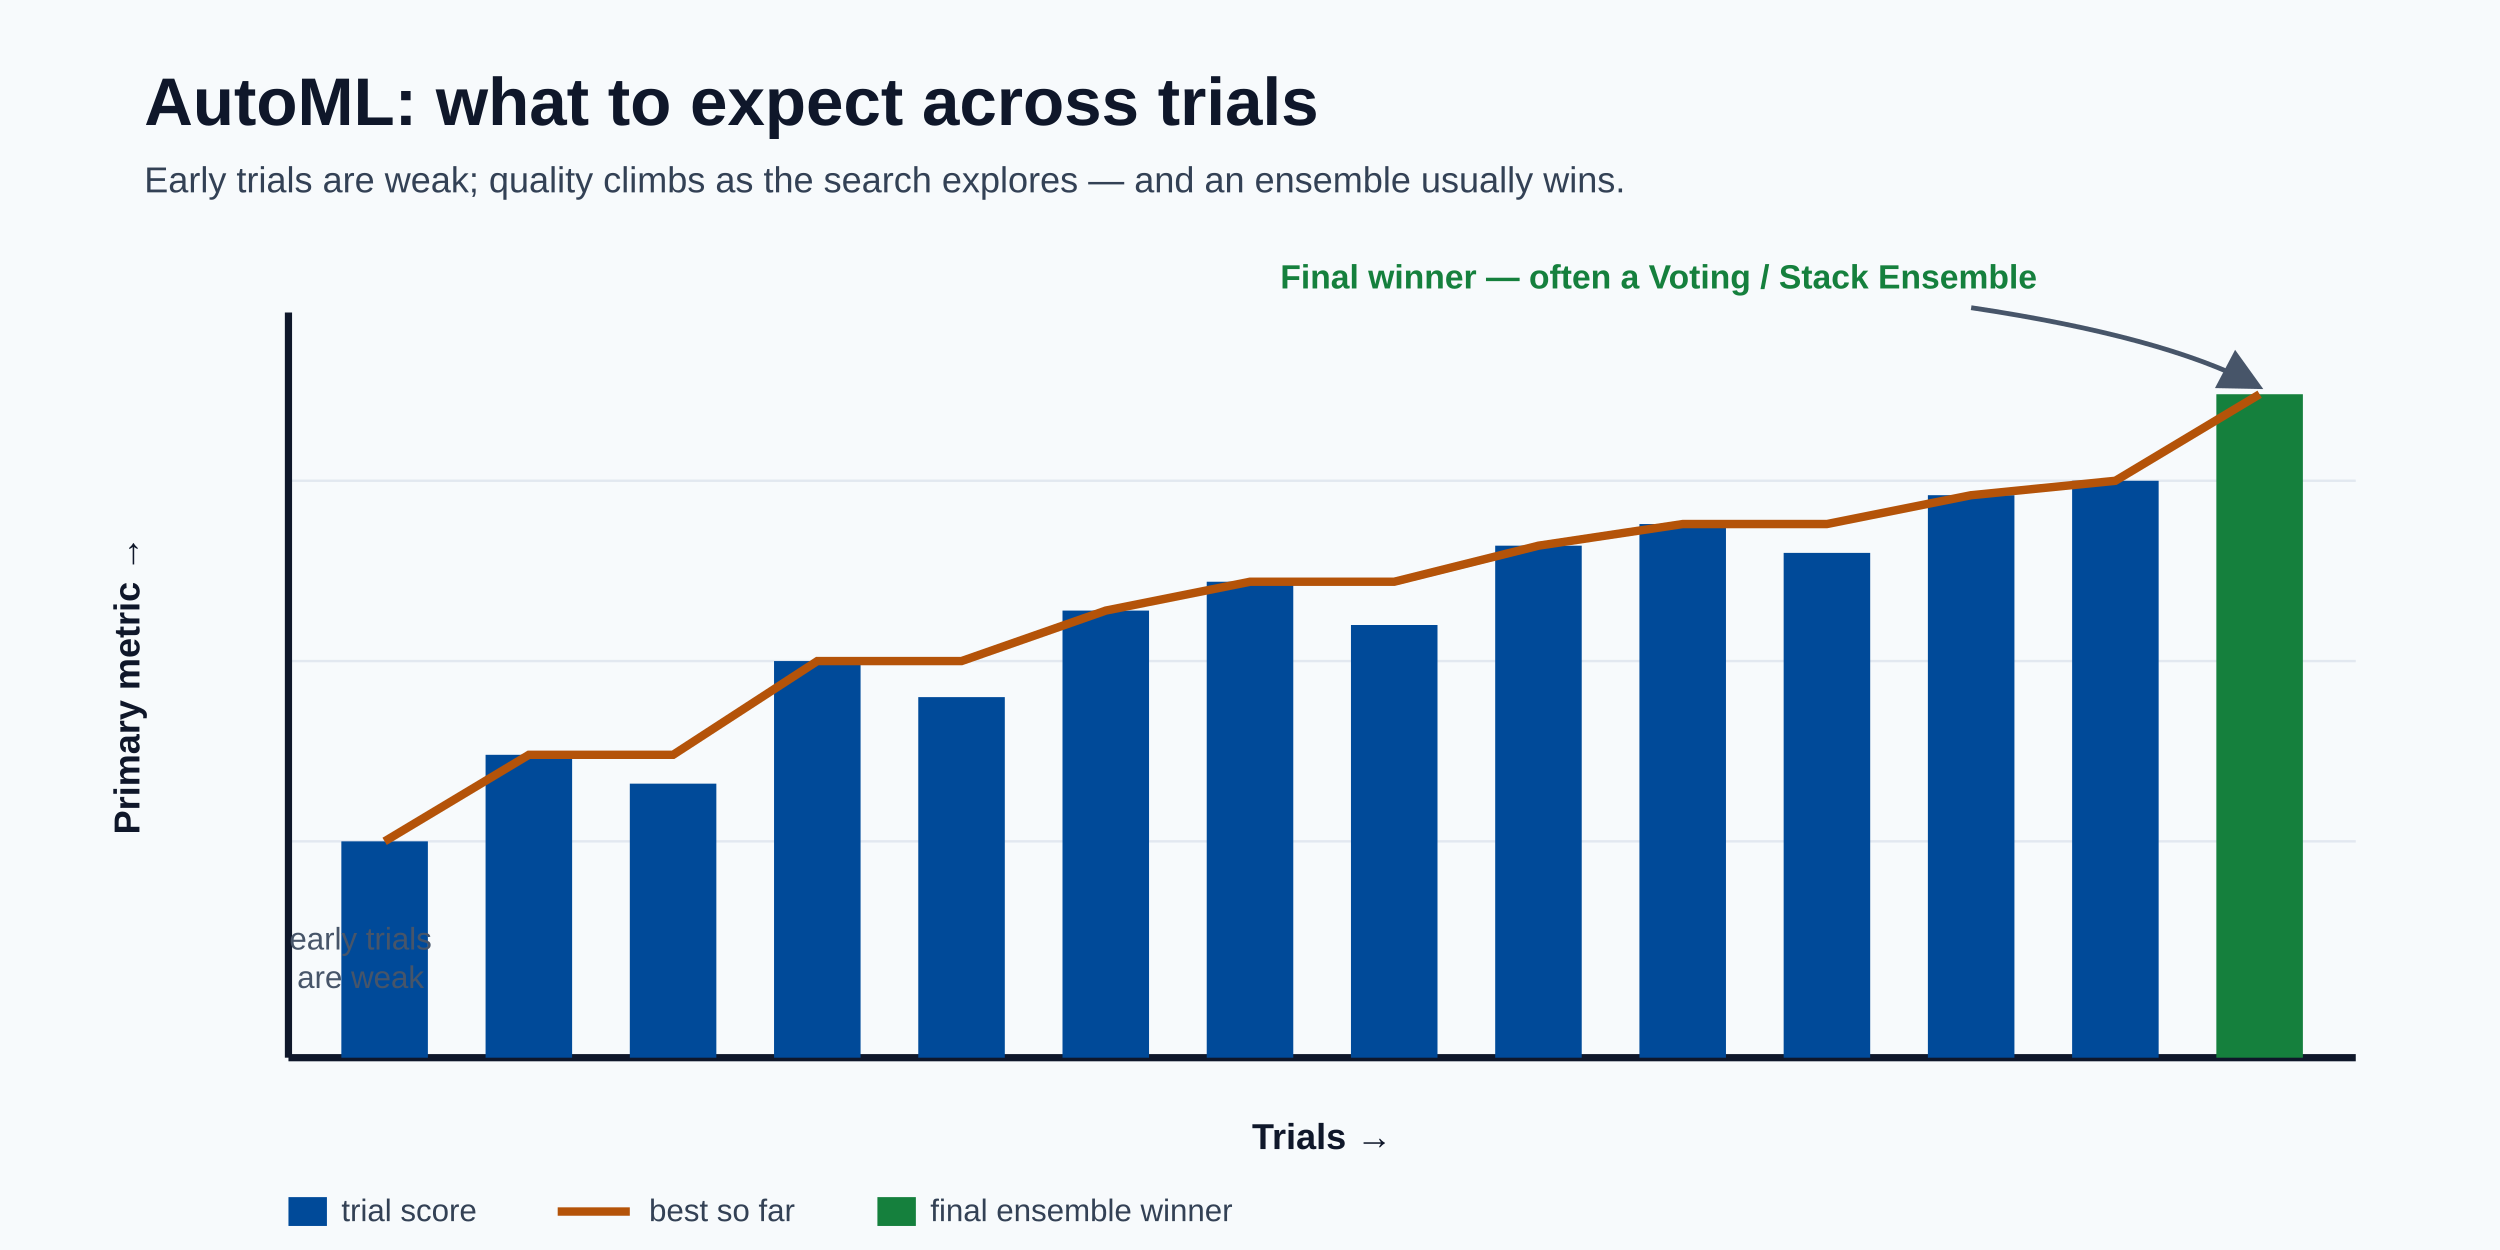
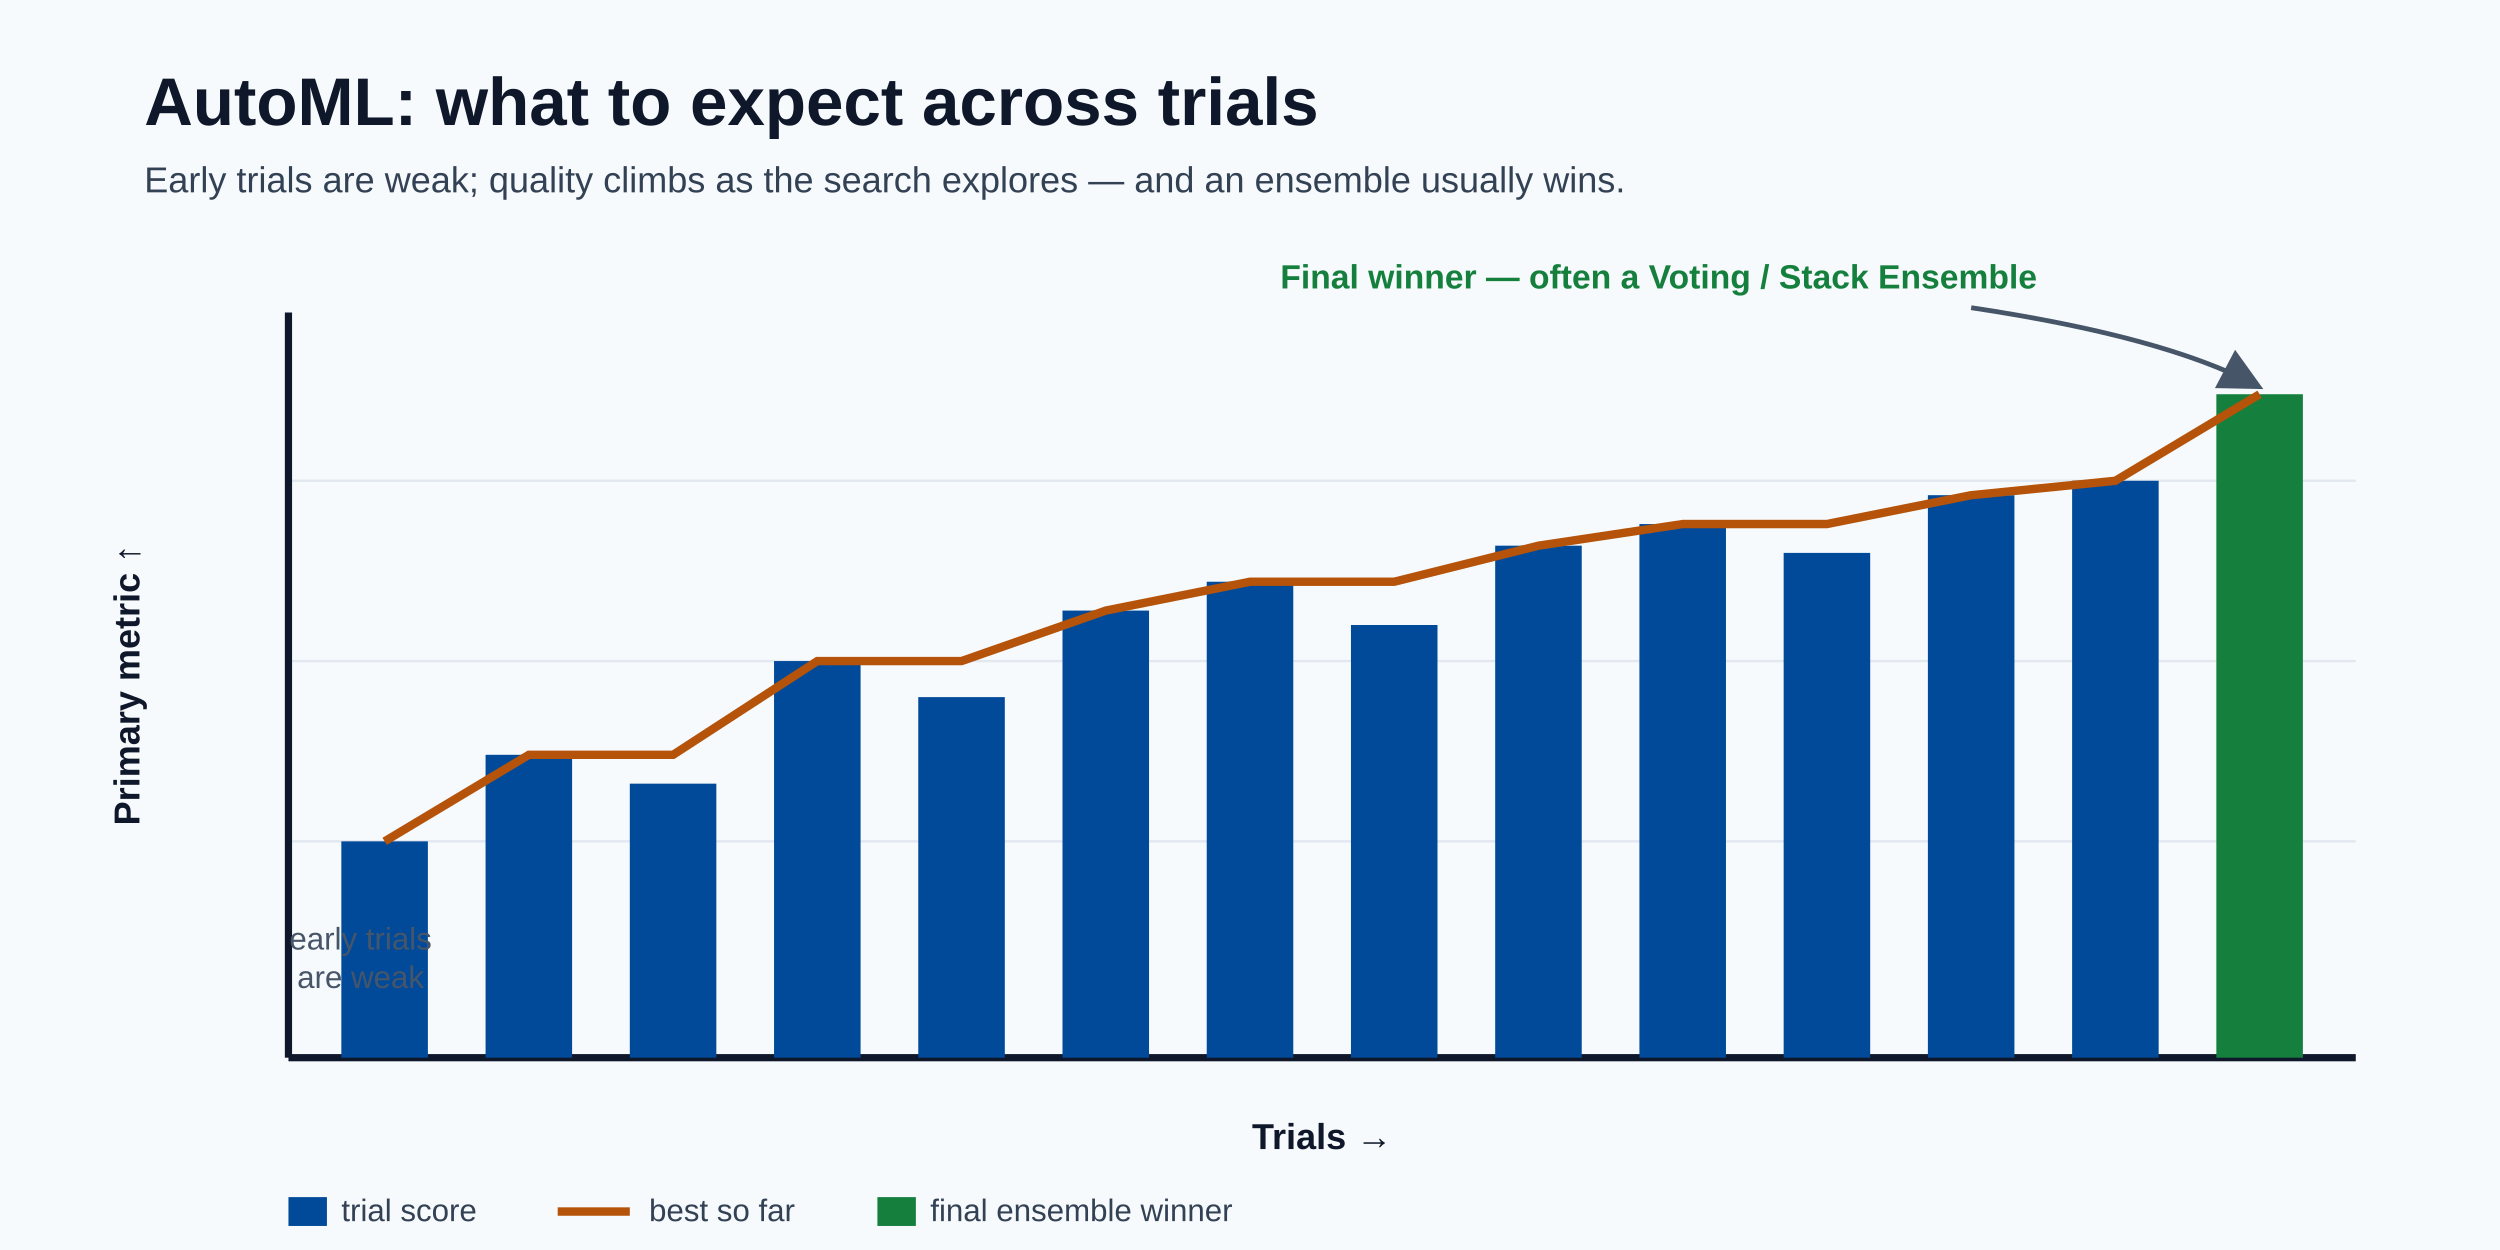
<svg xmlns="http://www.w3.org/2000/svg" width="1040" height="520" viewBox="0 0 1040 520" role="img" aria-labelledby="title desc">
  <defs>
    <style>
      .bg { fill: #f7fafc; }
      .title { fill: #0f172a; font-family: Segoe UI, Arial, sans-serif; font-size: 28px; font-weight: 700; }
      .subtitle { fill: #334155; font-family: Segoe UI, Arial, sans-serif; font-size: 15px; }
      .axis { stroke: #0f172a; stroke-width: 3; }
      .grid { stroke: #e2e8f0; stroke-width: 1; }
      .axis-label { fill: #0f172a; font-family: Segoe UI, Arial, sans-serif; font-size: 15px; font-weight: 700; }
      .bar { fill: #004a99; }
      .barwin { fill: #15803d; }
      .best { fill: none; stroke: #b45309; stroke-width: 3.5; }
      .note { fill: #475569; font-family: Segoe UI, Arial, sans-serif; font-size: 13px; }
      .winnote { fill: #15803d; font-family: Segoe UI, Arial, sans-serif; font-size: 14px; font-weight: 700; }
      .leg { font-family: Segoe UI, Arial, sans-serif; font-size: 13px; fill: #334155; }
      .arrow { stroke: #475569; stroke-width: 2; fill: none; }
    </style>
    <marker id="ah" markerWidth="9" markerHeight="9" refX="7" refY="4.5" orient="auto">
      <path d="M0,0 L9,4.5 L0,9 z" fill="#475569" />
    </marker>
  </defs>
  <rect class="bg" x="0" y="0" width="1040" height="520" />
  <text class="title" x="60" y="52">AutoML: what to expect across trials</text>
  <text class="subtitle" x="60" y="80">Early trials are weak; quality climbs as the search explores — and an ensemble usually wins.</text>
  <line class="grid" x1="120" y1="350" x2="980" y2="350" />
  <line class="grid" x1="120" y1="275" x2="980" y2="275" />
  <line class="grid" x1="120" y1="200" x2="980" y2="200" />
  <line class="axis" x1="120" y1="440" x2="980" y2="440" />
  <line class="axis" x1="120" y1="440" x2="120" y2="130" />
  <text class="axis-label" x="550" y="478" text-anchor="middle">Trials →</text>
-   <text class="axis-label" x="58" y="285" transform="rotate(-90 58 285)" text-anchor="middle">Primary metric →</text>
+   <text class="axis-label" x="58" y="285" transform="rotate(-90 58 285)" text-anchor="middle">Primary metric ↑</text>
  <rect class="bar" x="142" y="350" width="36" height="90" />
  <rect class="bar" x="202" y="314" width="36" height="126" />
  <rect class="bar" x="262" y="326" width="36" height="114" />
  <rect class="bar" x="322" y="275" width="36" height="165" />
  <rect class="bar" x="382" y="290" width="36" height="150" />
  <rect class="bar" x="442" y="254" width="36" height="186" />
  <rect class="bar" x="502" y="242" width="36" height="198" />
  <rect class="bar" x="562" y="260" width="36" height="180" />
  <rect class="bar" x="622" y="227" width="36" height="213" />
  <rect class="bar" x="682" y="218" width="36" height="222" />
  <rect class="bar" x="742" y="230" width="36" height="210" />
  <rect class="bar" x="802" y="206" width="36" height="234" />
  <rect class="bar" x="862" y="200" width="36" height="240" />
  <rect class="barwin" x="922" y="164" width="36" height="276" />
  <polyline class="best" points="160,350 220,314 280,314 340,275 400,275 460,254 520,242 580,242 640,227 700,218 760,218 820,206 880,200 940,164" />
  <text class="note" x="150" y="395" text-anchor="middle" fill="#475569">early trials</text>
  <text class="note" x="150" y="411" text-anchor="middle" fill="#475569">are weak</text>
  <text class="winnote" x="690" y="120" text-anchor="middle">Final winner — often a Voting / Stack Ensemble</text>
  <path class="arrow" d="M820,128 Q900,140 938,160" marker-end="url(#ah)" />
  <rect x="120" y="498" width="16" height="12" fill="#004a99" />
  <text class="leg" x="142" y="508">trial score</text>
  <line x1="232" y1="504" x2="262" y2="504" stroke="#b45309" stroke-width="3.5" />
  <text class="leg" x="270" y="508">best so far</text>
  <rect x="365" y="498" width="16" height="12" fill="#15803d" />
  <text class="leg" x="387" y="508">final ensemble winner</text>
</svg>
